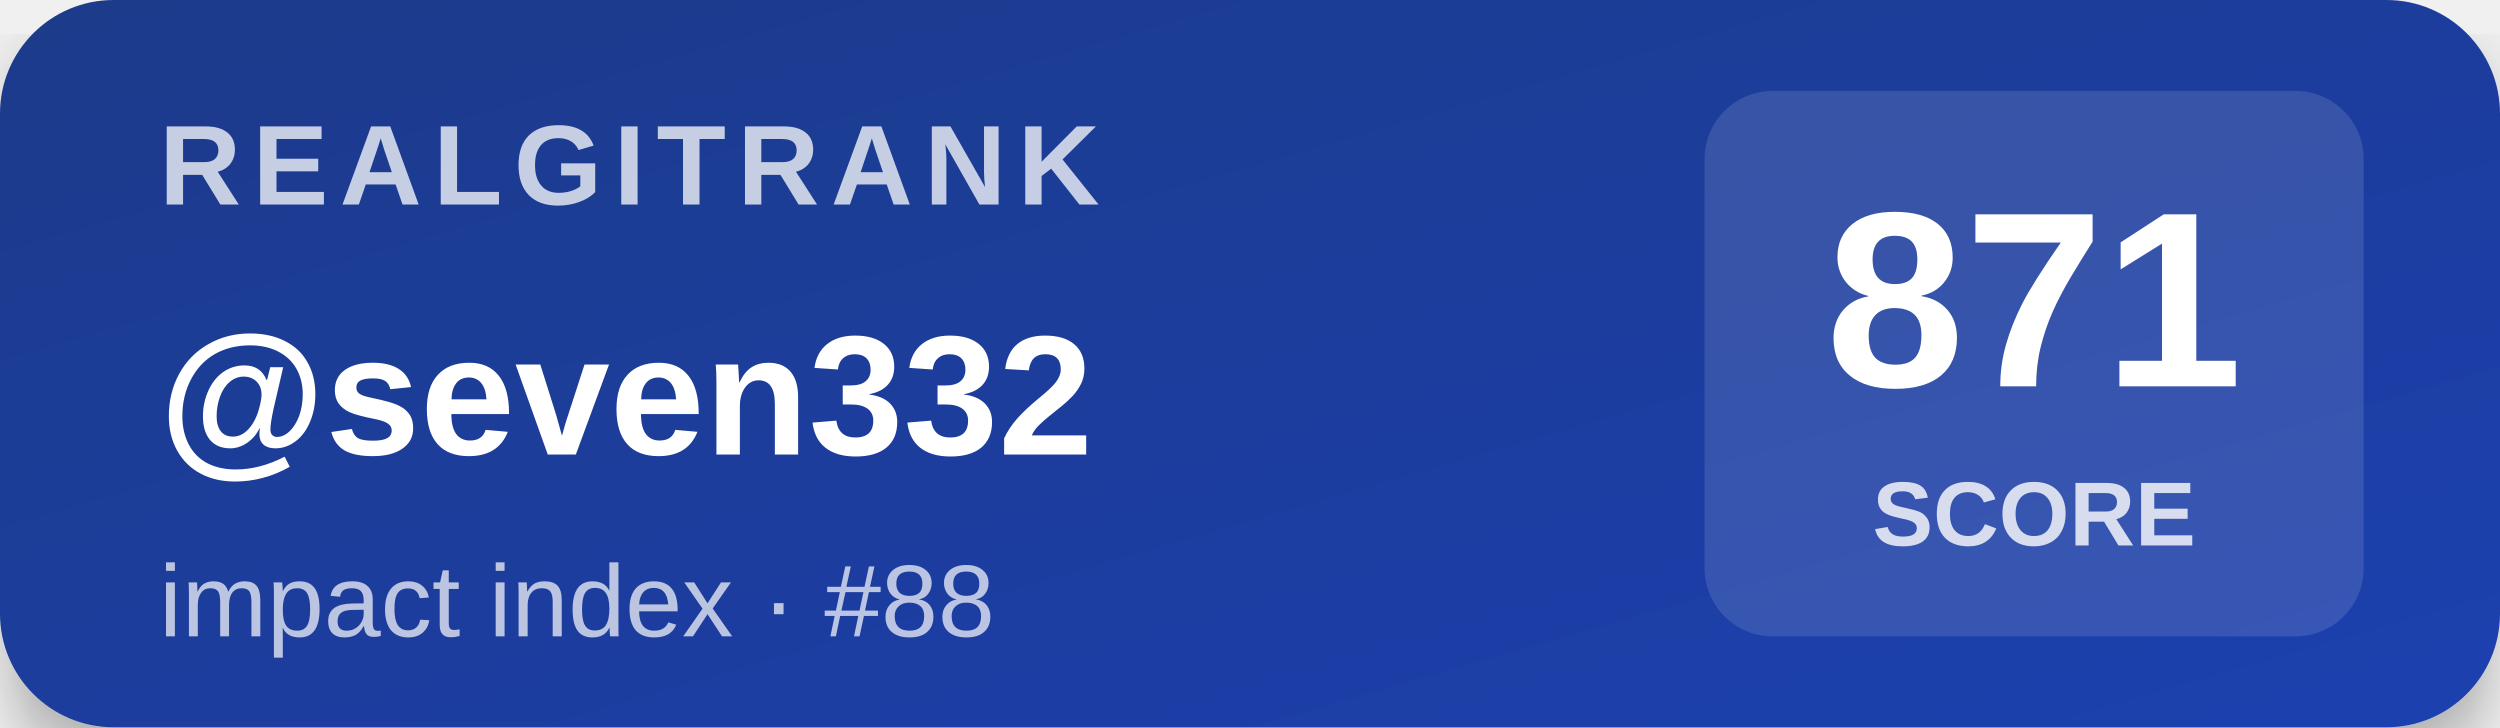
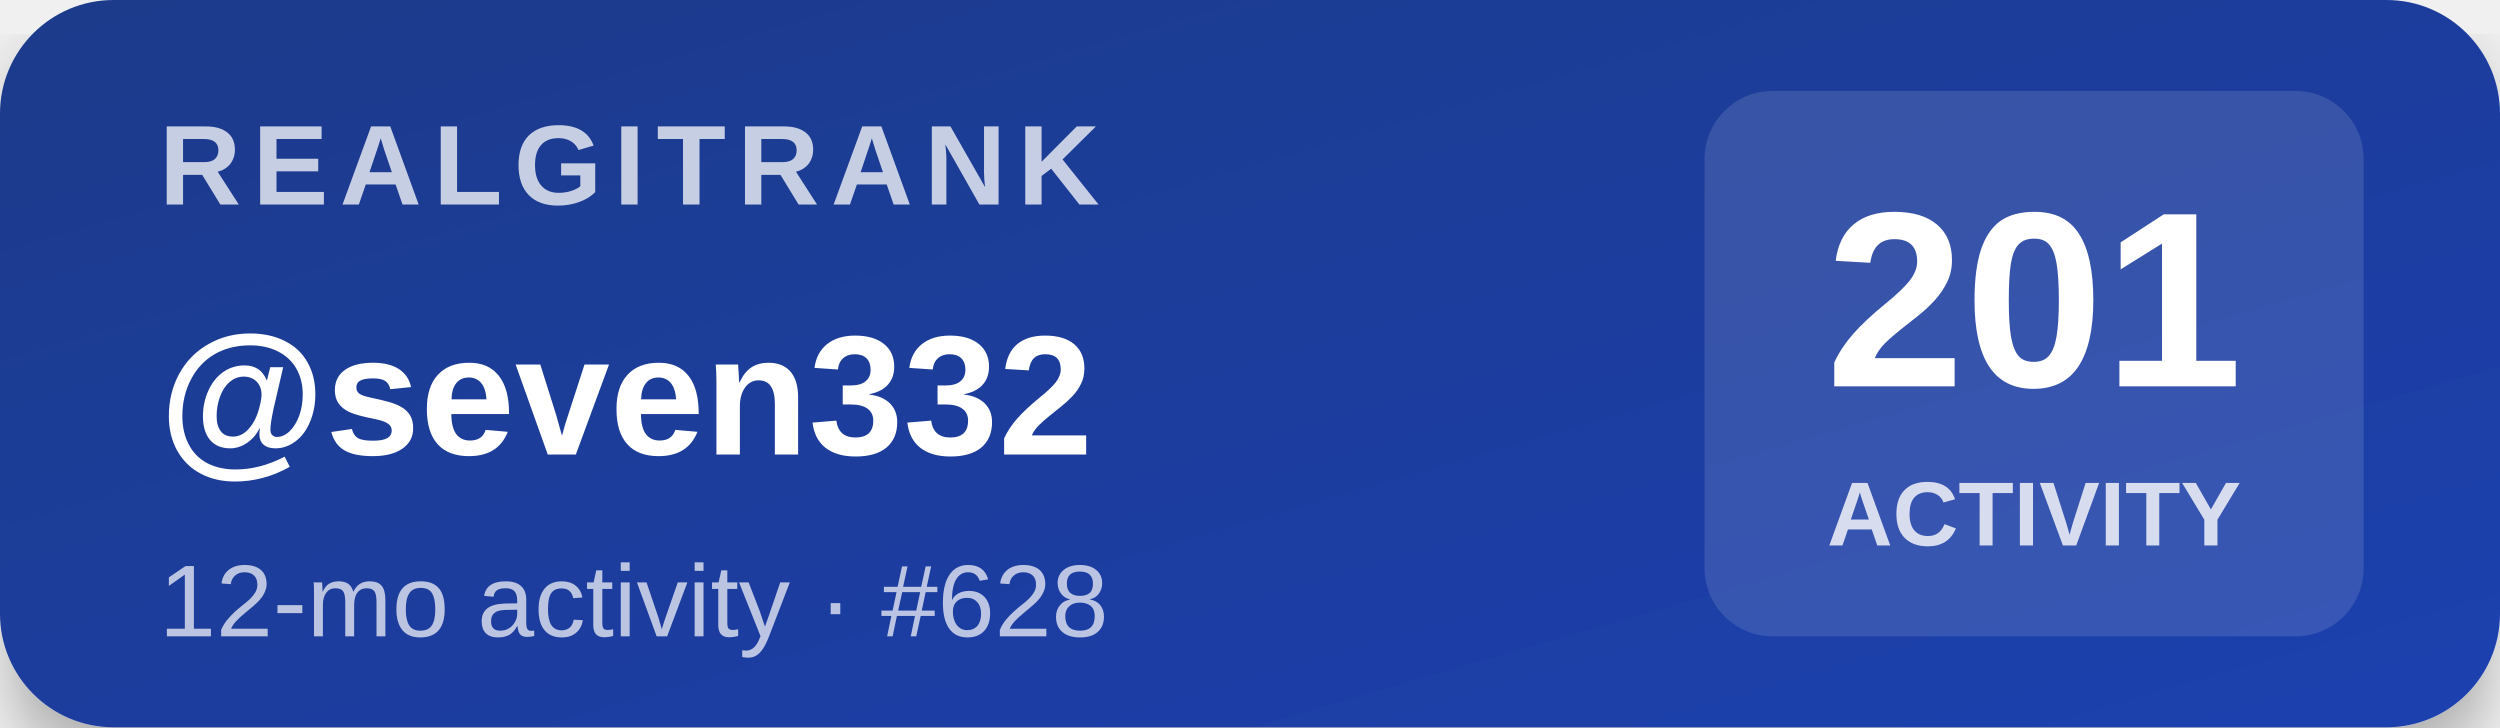
<svg xmlns="http://www.w3.org/2000/svg" width="220" height="64" viewBox="0 0 220 64">
  <defs>
    <linearGradient id="bg" x1="0" y1="0" x2="1" y2="1">
      <stop offset="0%" stop-color="#1e3a8a" />
      <stop offset="100%" stop-color="#1e40af" />
    </linearGradient>
    <filter id="shadow">
      <feDropShadow dx="0" dy="3" stdDeviation="3" flood-opacity="0.3" />
    </filter>
  </defs>
  <rect width="220" height="64" rx="10" fill="url(#bg)" filter="url(#shadow)" />
  <text x="14" y="18" font-family="Segoe UI,Arial,sans-serif" font-size="10" font-weight="700" fill="#ffffff" opacity="0.75" letter-spacing="1">REALGITRANK</text>
  <text x="14" y="40" font-family="Segoe UI,Arial,sans-serif" font-size="15" font-weight="800" fill="#ffffff">@seven332</text>
-   <text x="14" y="56" font-family="Segoe UI,Arial,sans-serif" font-size="9" fill="#ffffff" opacity="0.7">impact index · #88</text>
+   <text x="14" y="56" font-family="Segoe UI,Arial,sans-serif" font-size="9" fill="#ffffff" opacity="0.7">12-mo activity · #628</text>
  <rect x="150" y="8" width="58" height="48" rx="6" fill="#ffffff" opacity="0.12" />
-   <text x="179" y="34" text-anchor="middle" font-family="Segoe UI,Arial,sans-serif" font-size="22" font-weight="900" fill="#ffffff">871</text>
-   <text x="179" y="48" text-anchor="middle" font-family="Segoe UI,Arial,sans-serif" font-size="8" font-weight="600" fill="#ffffff" opacity="0.8">SCORE</text>
+   <text x="179" y="34" text-anchor="middle" font-family="Segoe UI,Arial,sans-serif" font-size="22" font-weight="900" fill="#ffffff">201</text>
+   <text x="179" y="48" text-anchor="middle" font-family="Segoe UI,Arial,sans-serif" font-size="8" font-weight="600" fill="#ffffff" opacity="0.8">ACTIVITY</text>
</svg>
